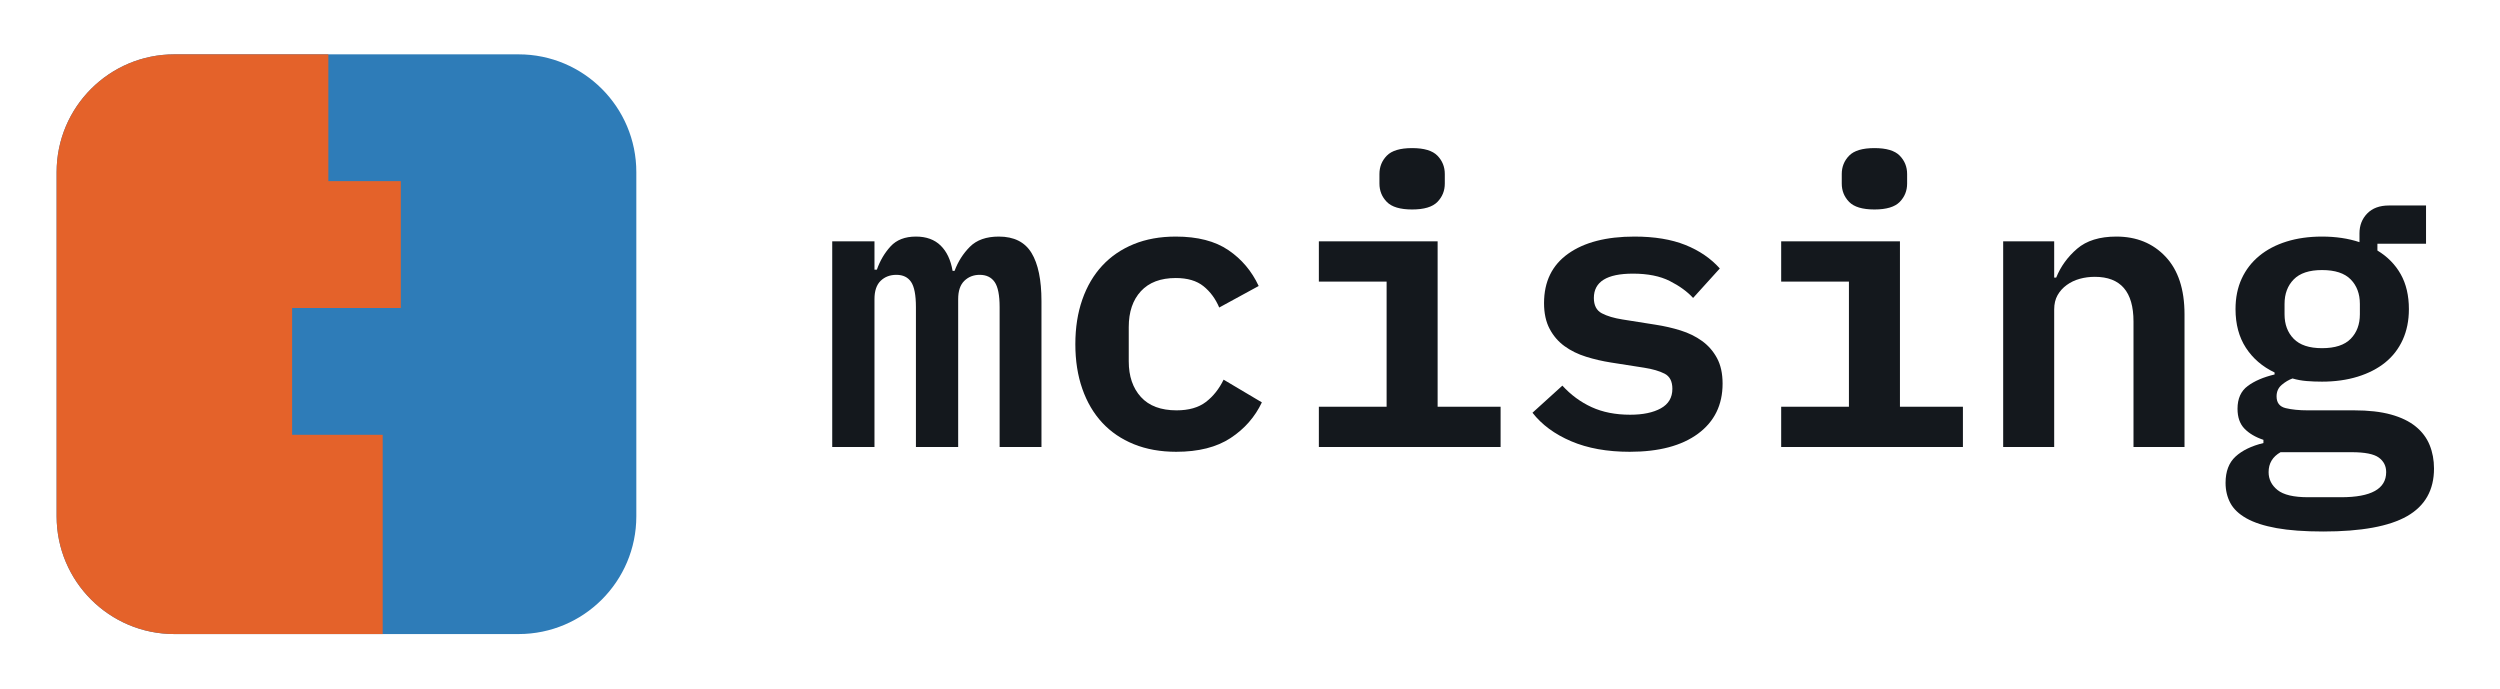
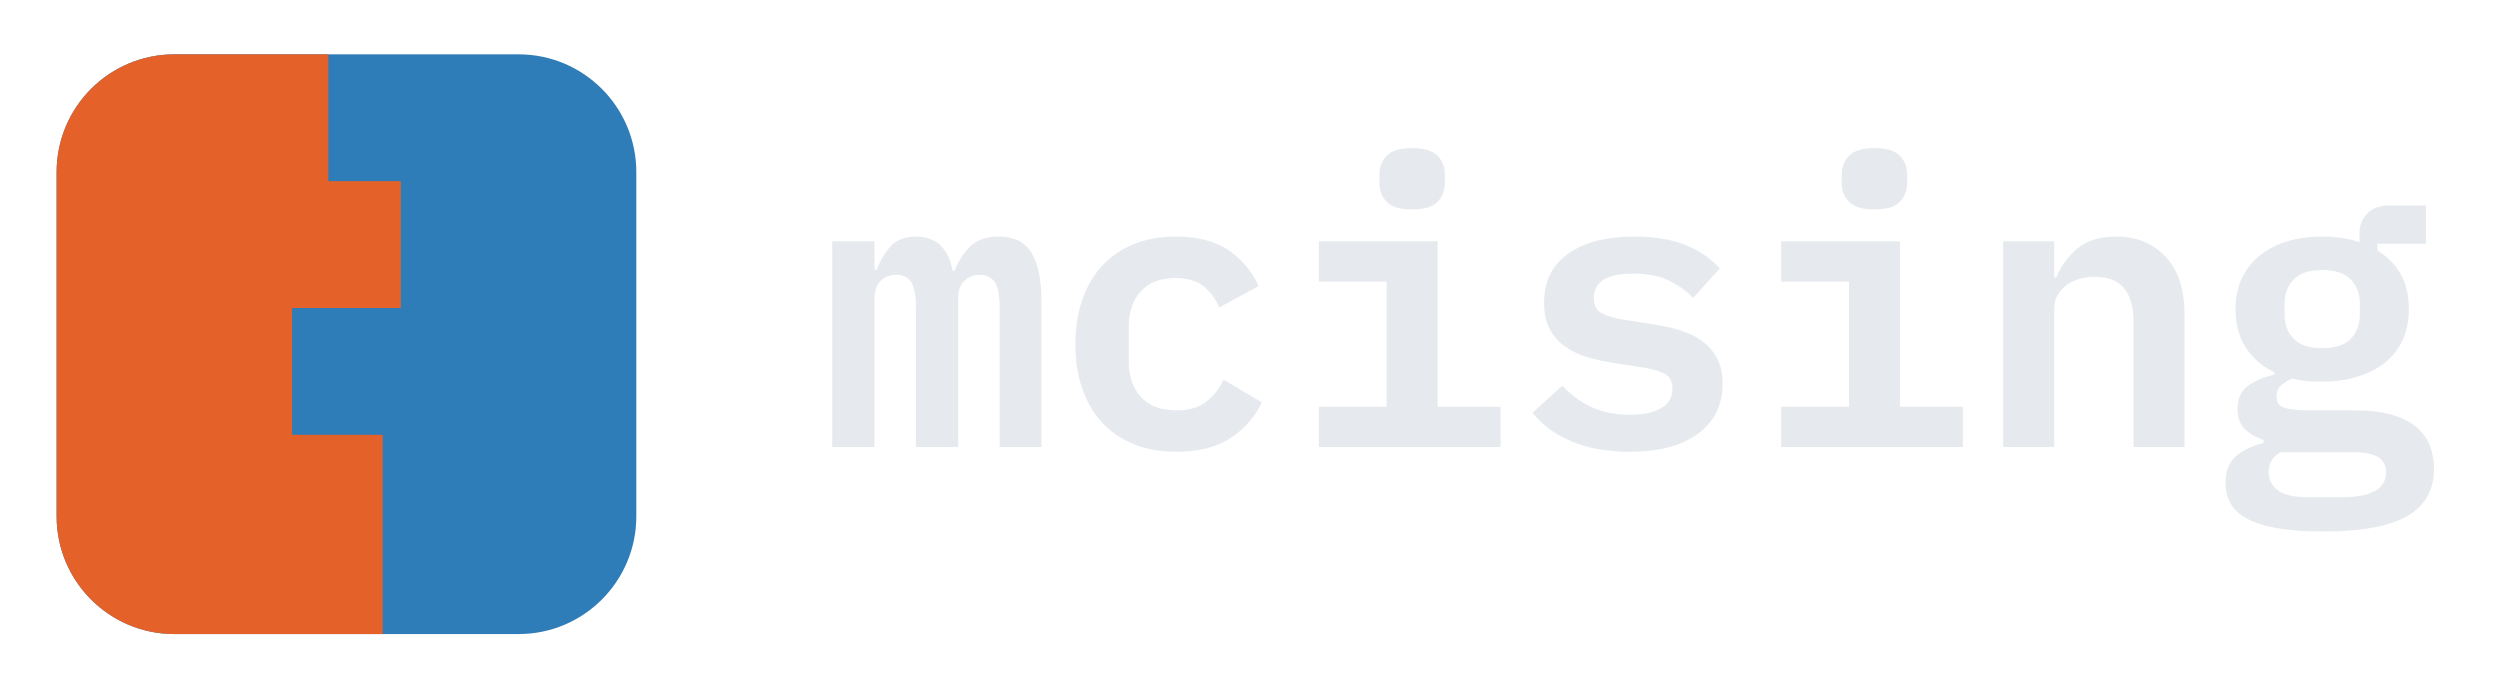
<svg xmlns="http://www.w3.org/2000/svg" viewBox="-6 -6 275.5 76" width="276" height="76" role="img" aria-label="mcising">
  <defs>
    <clipPath id="rr">
      <rect width="64" height="64" rx="13" />
    </clipPath>
  </defs>
  <g clip-path="url(#rr)">
    <rect width="64" height="64" fill="#2E7CB8" />
    <path d="M0 0H30V14H38V28H26V42H36V64H0Z" fill="#E4622A" />
  </g>
-   <g fill="#14181D" transform="translate(84,43.35)">
+   <g fill="#E6EAEE" transform="translate(84,43.35)">
    <path d="M1.628 0.0V-22.704H6.292V-19.58H6.556Q7.084 -21.076 8.074 -22.154Q9.064 -23.232 10.868 -23.232Q12.584 -23.232 13.596 -22.242Q14.608 -21.252 14.916 -19.448H15.136Q15.708 -20.988 16.83 -22.11Q17.952 -23.232 20.02 -23.232Q22.528 -23.232 23.628 -21.428Q24.728 -19.624 24.728 -16.104V0.0H20.108V-15.444Q20.108 -17.424 19.558 -18.216Q19.008 -19.008 17.908 -19.008Q16.896 -19.008 16.214 -18.348Q15.532 -17.688 15.532 -16.324V0.0H10.868V-15.444Q10.868 -17.424 10.34 -18.216Q9.812 -19.008 8.712 -19.008Q7.656 -19.008 6.974 -18.348Q6.292 -17.688 6.292 -16.324V0.0Z" />
    <path d="M39.6 0.528Q37.004 0.528 34.936 -0.308Q32.868 -1.144 31.438 -2.684Q30.008 -4.224 29.238 -6.424Q28.468 -8.624 28.468 -11.352Q28.468 -14.08 29.238 -16.28Q30.008 -18.48 31.438 -20.02Q32.868 -21.56 34.914 -22.396Q36.96 -23.232 39.556 -23.232Q43.164 -23.232 45.364 -21.736Q47.564 -20.24 48.708 -17.776L44.352 -15.4Q43.736 -16.852 42.614 -17.754Q41.492 -18.656 39.556 -18.656Q37.048 -18.656 35.706 -17.204Q34.364 -15.752 34.364 -13.244V-9.46Q34.364 -6.996 35.706 -5.522Q37.048 -4.048 39.644 -4.048Q41.668 -4.048 42.878 -4.972Q44.088 -5.896 44.836 -7.436L49.06 -4.928Q47.916 -2.508 45.606 -0.99Q43.296 0.528 39.6 0.528Z" />
    <path d="M65.648 -26.224Q63.668 -26.224 62.854 -27.06Q62.04 -27.896 62.04 -29.084V-30.14Q62.04 -31.328 62.854 -32.164Q63.668 -33.0 65.648 -33.0Q67.628 -33.0 68.442 -32.164Q69.256 -31.328 69.256 -30.14V-29.084Q69.256 -27.896 68.442 -27.06Q67.628 -26.224 65.648 -26.224ZM55.352 -4.444H62.832V-18.26H55.352V-22.704H68.464V-4.444H75.416V0.0H55.352Z" />
    <path d="M89.672 0.528Q85.932 0.528 83.204 -0.638Q80.476 -1.804 78.936 -3.784L82.236 -6.776Q83.644 -5.236 85.47 -4.4Q87.296 -3.564 89.716 -3.564Q91.828 -3.564 93.104 -4.268Q94.38 -4.972 94.38 -6.424Q94.38 -7.656 93.522 -8.096Q92.664 -8.536 91.256 -8.756L87.604 -9.328Q86.196 -9.548 84.854 -9.966Q83.512 -10.384 82.478 -11.132Q81.444 -11.88 80.828 -13.046Q80.212 -14.212 80.212 -15.884Q80.212 -19.448 82.874 -21.34Q85.536 -23.232 90.2 -23.232Q93.5 -23.232 95.81 -22.308Q98.12 -21.384 99.616 -19.712L96.668 -16.456Q95.7 -17.512 94.094 -18.326Q92.488 -19.14 90.024 -19.14Q85.712 -19.14 85.712 -16.456Q85.712 -15.224 86.592 -14.762Q87.472 -14.3 88.88 -14.08L92.488 -13.508Q93.94 -13.288 95.282 -12.87Q96.624 -12.452 97.658 -11.704Q98.692 -10.956 99.308 -9.812Q99.924 -8.668 99.924 -6.996Q99.924 -3.476 97.218 -1.474Q94.512 0.528 89.672 0.528Z" />
    <path d="M116.688 -26.224Q114.708 -26.224 113.894 -27.06Q113.08 -27.896 113.08 -29.084V-30.14Q113.08 -31.328 113.894 -32.164Q114.708 -33.0 116.688 -33.0Q118.668 -33.0 119.482 -32.164Q120.296 -31.328 120.296 -30.14V-29.084Q120.296 -27.896 119.482 -27.06Q118.668 -26.224 116.688 -26.224ZM106.392 -4.444H113.872V-18.26H106.392V-22.704H119.504V-4.444H126.456V0.0H106.392Z" />
    <path d="M130.9 0.0V-22.704H136.532V-18.7H136.752Q137.5 -20.548 139.062 -21.89Q140.624 -23.232 143.396 -23.232Q146.74 -23.232 148.83 -21.01Q150.92 -18.788 150.92 -14.652V0.0H145.288V-13.86Q145.288 -18.788 141.02 -18.788Q140.14 -18.788 139.348 -18.568Q138.556 -18.348 137.918 -17.886Q137.28 -17.424 136.906 -16.764Q136.532 -16.104 136.532 -15.18V0.0Z" />
    <path d="M178.464 2.376Q178.464 5.94 175.494 7.634Q172.524 9.328 166.232 9.328Q163.152 9.328 161.084 8.954Q159.016 8.58 157.762 7.876Q156.508 7.172 155.98 6.182Q155.452 5.192 155.452 3.96Q155.452 2.068 156.552 1.056Q157.652 0.044 159.632 -0.44V-0.792Q158.312 -1.232 157.542 -2.024Q156.772 -2.816 156.772 -4.224Q156.772 -5.896 157.894 -6.732Q159.016 -7.568 160.864 -8.008V-8.228Q158.84 -9.196 157.696 -10.956Q156.552 -12.716 156.552 -15.224Q156.552 -17.116 157.234 -18.59Q157.916 -20.064 159.17 -21.098Q160.424 -22.132 162.184 -22.682Q163.944 -23.232 166.1 -23.232Q168.388 -23.232 170.236 -22.616V-23.584Q170.236 -24.904 171.094 -25.784Q171.952 -26.664 173.492 -26.664H177.584V-22.44H172.216V-21.692Q173.888 -20.68 174.79 -19.074Q175.692 -17.468 175.692 -15.224Q175.692 -13.332 175.01 -11.836Q174.328 -10.34 173.074 -9.328Q171.82 -8.316 170.038 -7.766Q168.256 -7.216 166.1 -7.216Q165.22 -7.216 164.406 -7.282Q163.592 -7.348 162.844 -7.568Q162.228 -7.348 161.656 -6.864Q161.084 -6.38 161.084 -5.588Q161.084 -4.532 162.096 -4.29Q163.108 -4.048 164.516 -4.048H169.664Q172.04 -4.048 173.712 -3.586Q175.384 -3.124 176.44 -2.266Q177.496 -1.408 177.98 -0.22Q178.464 0.968 178.464 2.376ZM173.184 2.772Q173.184 1.76 172.37 1.166Q171.556 0.572 169.356 0.572H161.524Q160.204 1.32 160.204 2.772Q160.204 3.96 161.194 4.752Q162.184 5.544 164.56 5.544H168.212Q173.184 5.544 173.184 2.772ZM166.1 -10.912Q168.256 -10.912 169.268 -11.946Q170.28 -12.98 170.28 -14.652V-15.796Q170.28 -17.468 169.268 -18.502Q168.256 -19.536 166.1 -19.536Q163.988 -19.536 162.976 -18.502Q161.964 -17.468 161.964 -15.796V-14.652Q161.964 -12.98 162.976 -11.946Q163.988 -10.912 166.1 -10.912Z" />
  </g>
</svg>
